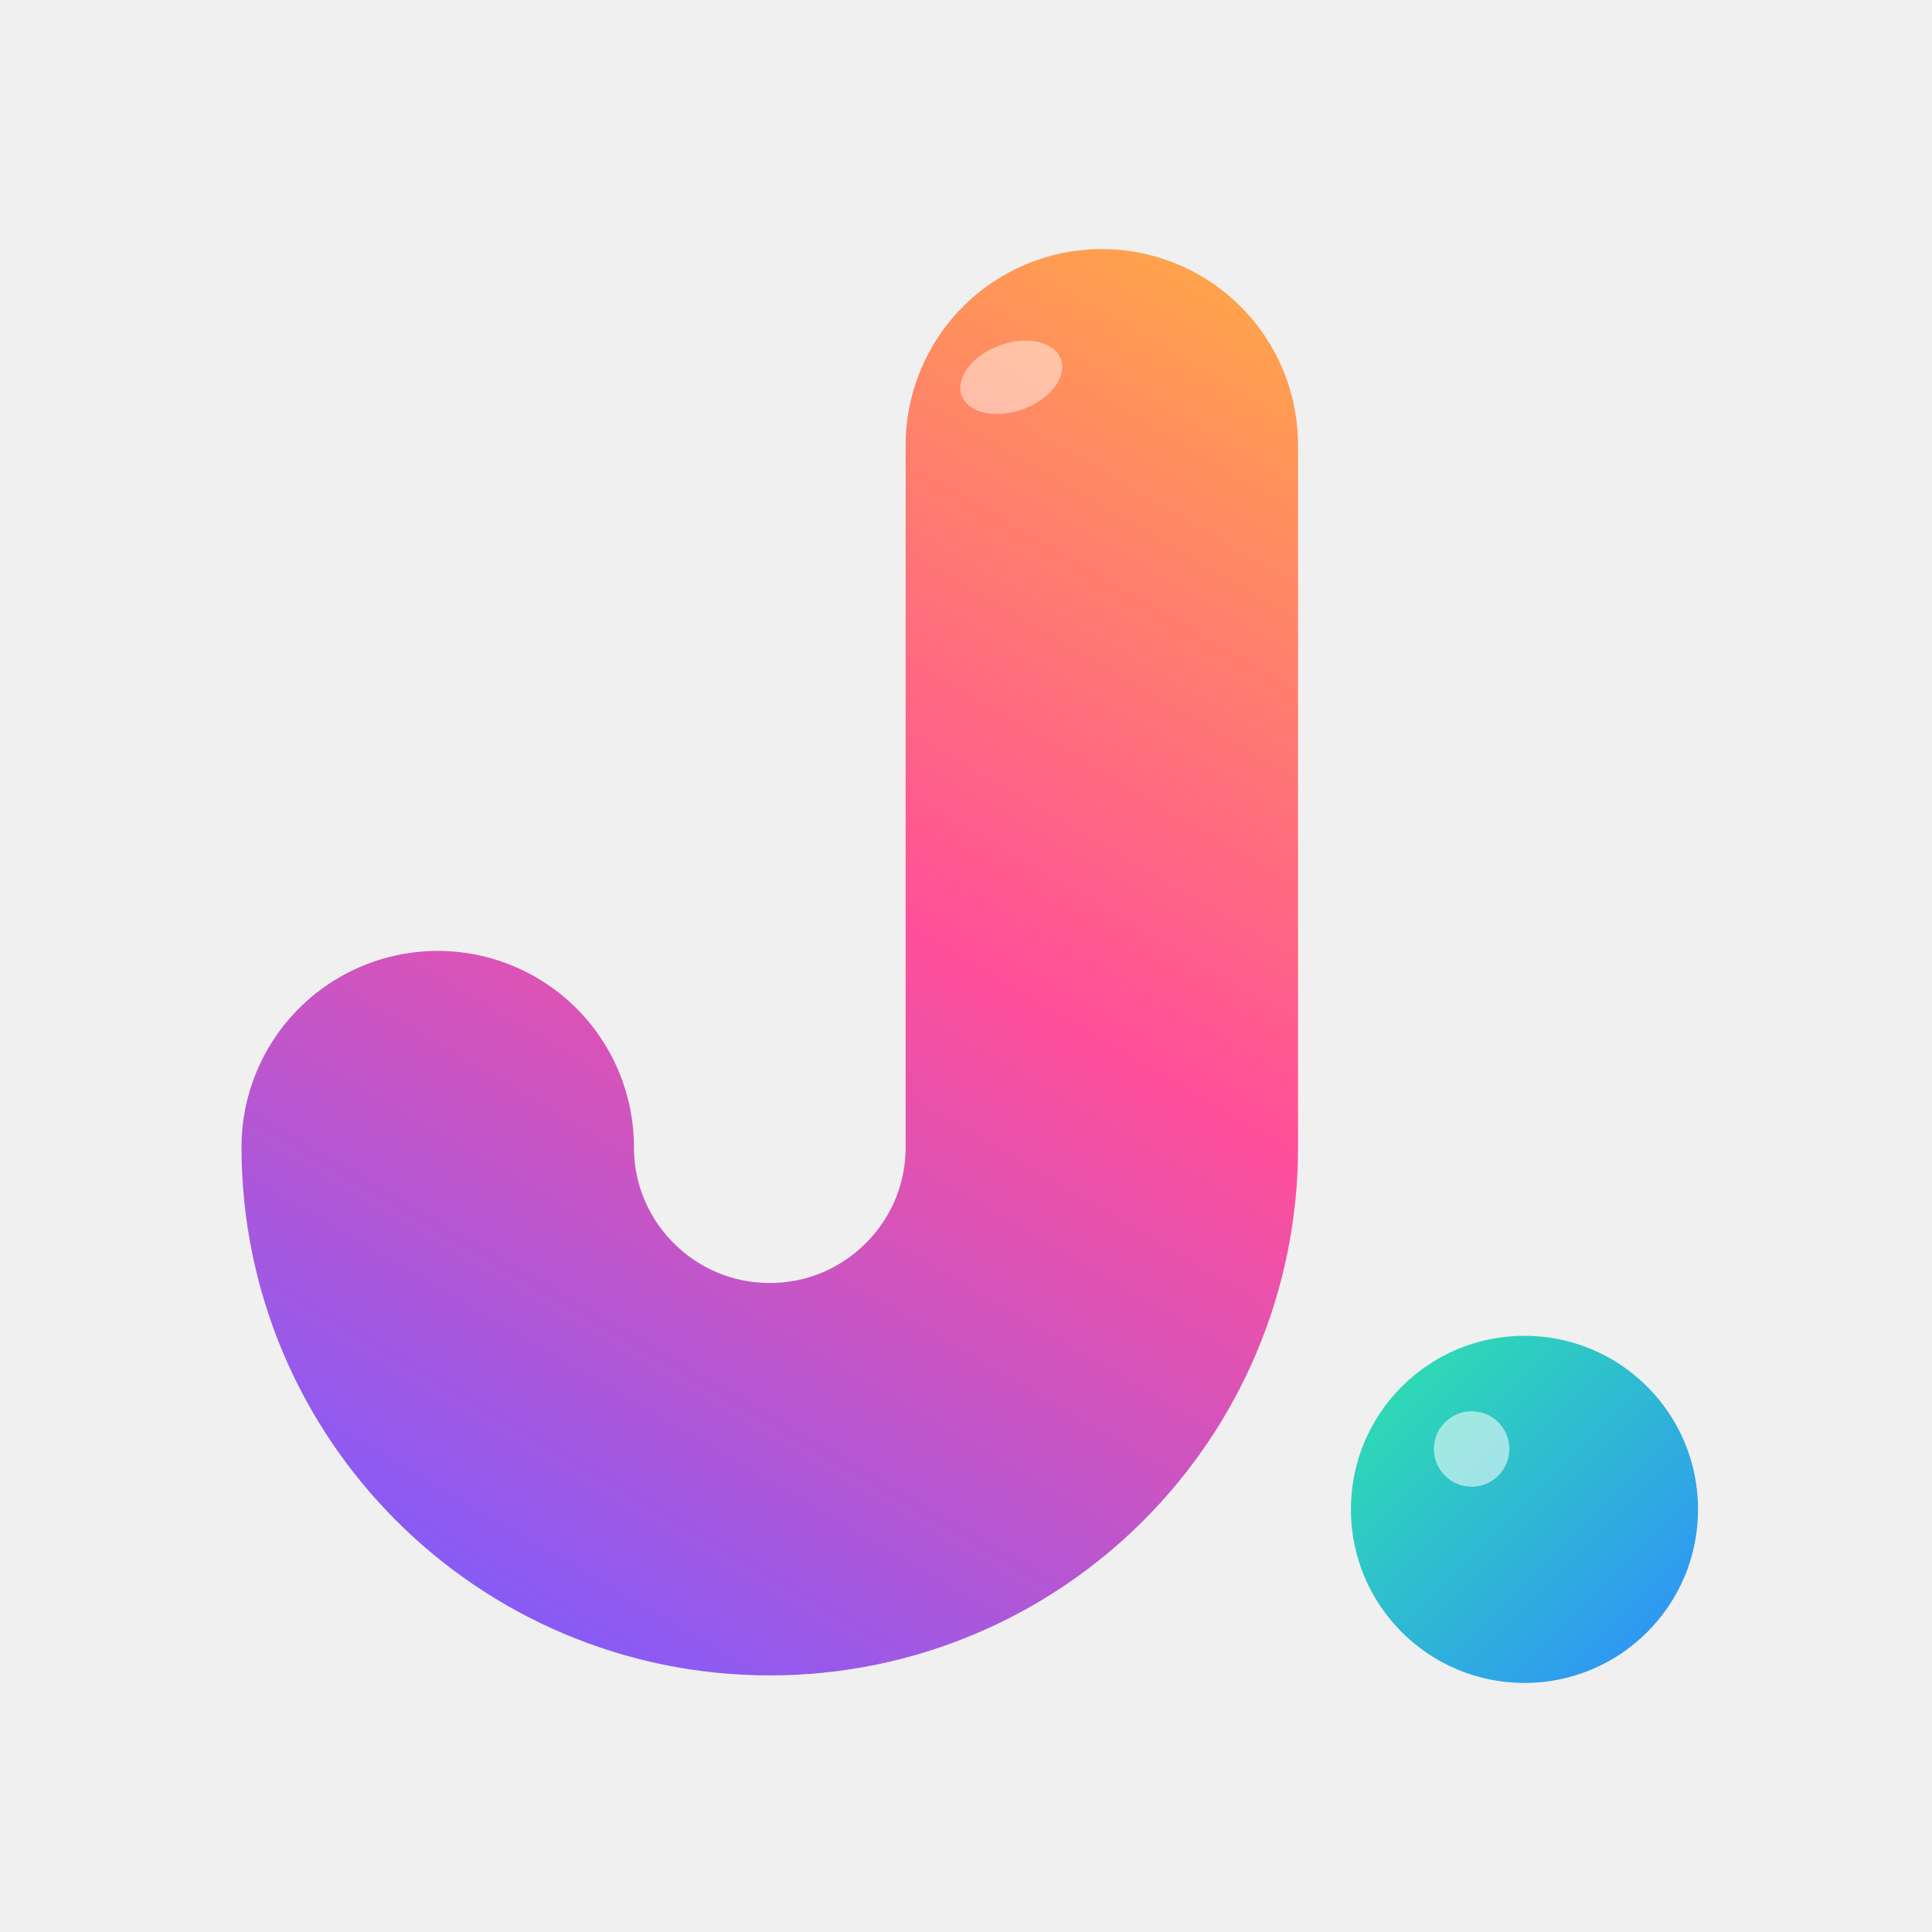
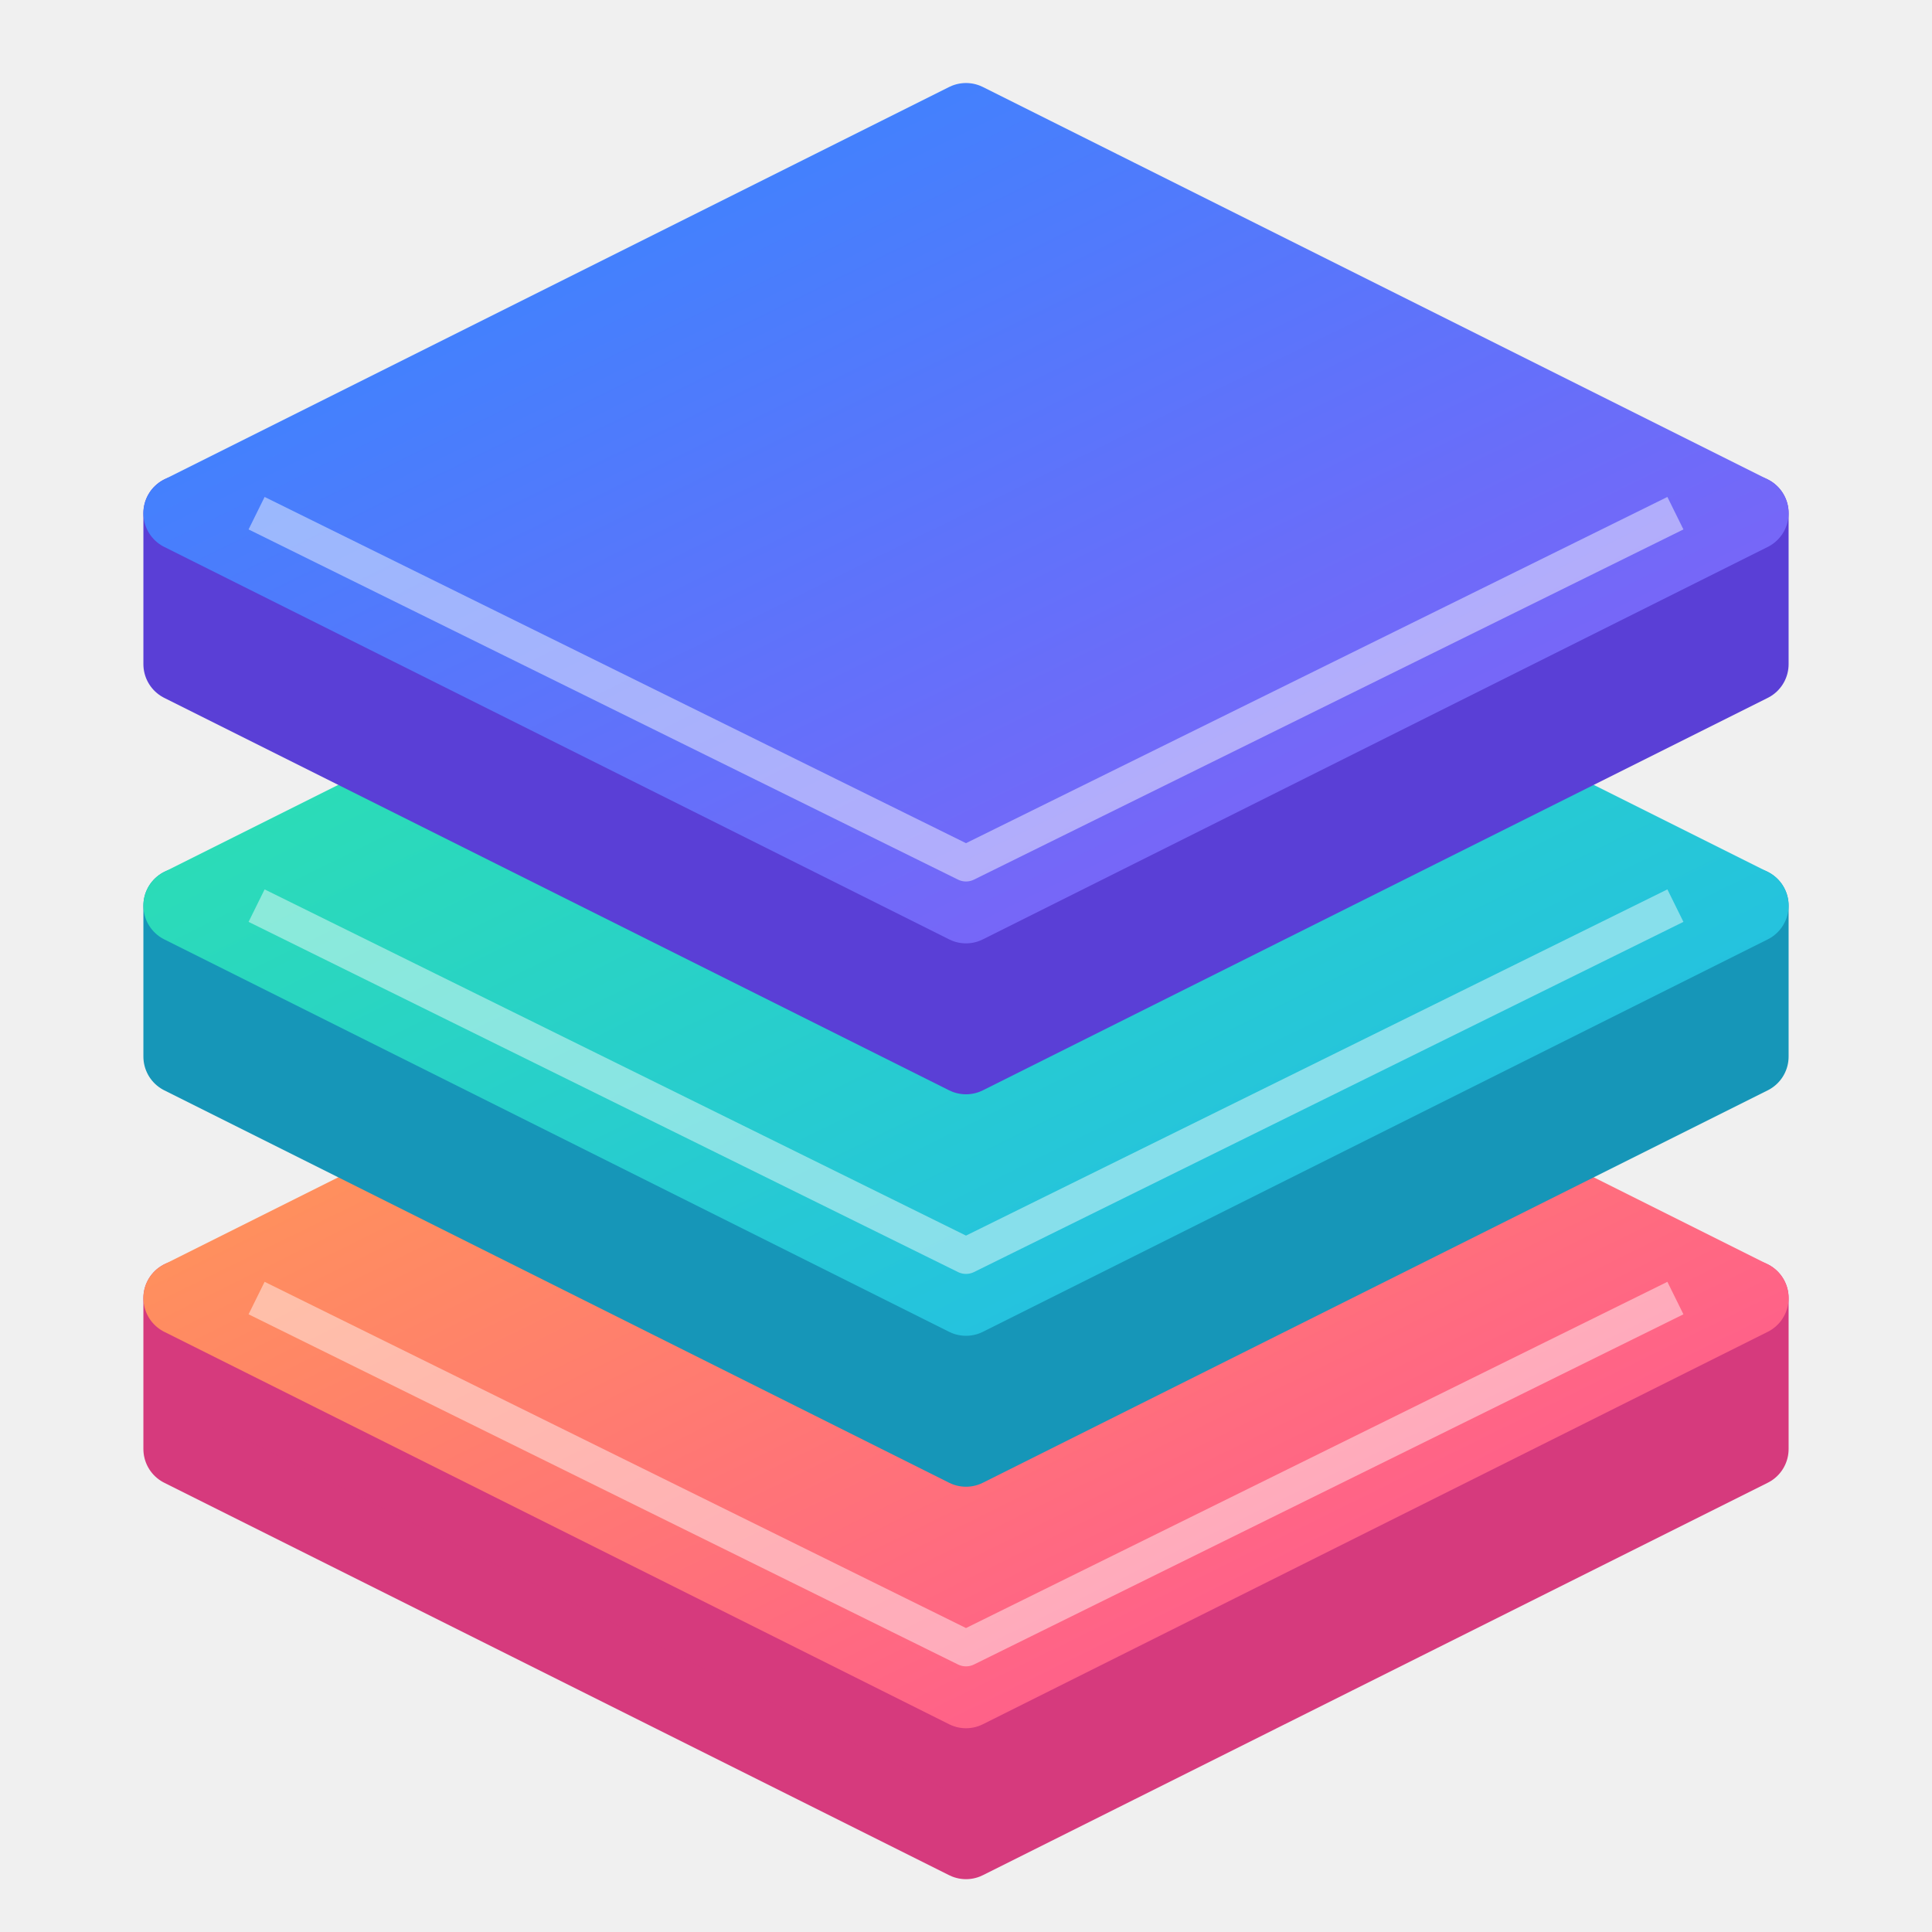
- <svg xmlns="http://www.w3.org/2000/svg" viewBox="0 0 512 512">
+ <svg xmlns="http://www.w3.org/2000/svg" viewBox="0 0 64 64">
  <defs>
-     <linearGradient id="jotBody" gradientUnits="userSpaceOnUse" x1="330" y1="70" x2="120" y2="430">
+     <linearGradient id="g0" x1="0" y1="0" x2="1" y2="1">
      <stop offset="0" stop-color="#ffa24c" />
-       <stop offset="0.45" stop-color="#ff4f9a" />
-       <stop offset="1" stop-color="#7c5cff" />
+       <stop offset="1" stop-color="#ff4f9a" />
    </linearGradient>
-     <linearGradient id="jotDot" x1="0" y1="0" x2="1" y2="1">
+     <linearGradient id="g1" x1="0" y1="0" x2="1" y2="1">
      <stop offset="0" stop-color="#2ee6a8" />
-       <stop offset="1" stop-color="#2f8bff" />
+       <stop offset="1" stop-color="#22b8ee" />
+     </linearGradient>
+     <linearGradient id="g2" x1="0" y1="0" x2="1" y2="1">
+       <stop offset="0" stop-color="#2f8bff" />
+       <stop offset="1" stop-color="#8b5cf6" />
    </linearGradient>
  </defs>
-   <g transform="translate(0 0) scale(1)">
-     <g transform="translate(-8 6)">
-       <path d="M 300 112 V 298 A 88 88 0 0 1 124 298" fill="none" stroke="url(#jotBody)" stroke-width="104" stroke-linecap="round" />
-       <ellipse cx="276" cy="94" rx="14" ry="9" fill="#fff" opacity=".45" transform="rotate(-20 276 94)" />
-       <circle cx="412" cy="394" r="46" fill="url(#jotDot)" />
-       <circle cx="398" cy="378" r="10" fill="#fff" opacity=".55" />
-     </g>
+   <g stroke-linejoin="round" stroke-width="2.5">
+     <path d="M6 43 L32 56 L58 43 L58 48 L32 61 L6 48 Z" fill="#d63a7d" stroke="#d63a7d" />
+     <path d="M32 30 L58 43 L32 56 L6 43 Z" fill="url(#g0)" stroke="url(#g0)" />
+     <path d="M8.5 43 L32 54.6 L55.5 43" fill="none" stroke="#fff" stroke-opacity="0.45" stroke-width="1.2" />
+   </g>
+   <g stroke-linejoin="round" stroke-width="2.5">
+     <path d="M6 30 L32 43 L58 30 L58 35 L32 48 L6 35 Z" fill="#1696b8" stroke="#1696b8" />
+     <path d="M32 17 L58 30 L32 43 L6 30 Z" fill="url(#g1)" stroke="url(#g1)" />
+     <path d="M8.5 30 L32 41.6 L55.5 30" fill="none" stroke="#fff" stroke-opacity="0.45" stroke-width="1.2" />
+   </g>
+   <g stroke-linejoin="round" stroke-width="2.5">
+     <path d="M6 17 L32 30 L58 17 L58 22 L32 35 L6 22 Z" fill="#5a3fd6" stroke="#5a3fd6" />
+     <path d="M32 4 L58 17 L32 30 L6 17 Z" fill="url(#g2)" stroke="url(#g2)" />
+     <path d="M8.5 17 L32 28.6 L55.5 17" fill="none" stroke="#fff" stroke-opacity="0.45" stroke-width="1.2" />
  </g>
</svg>
